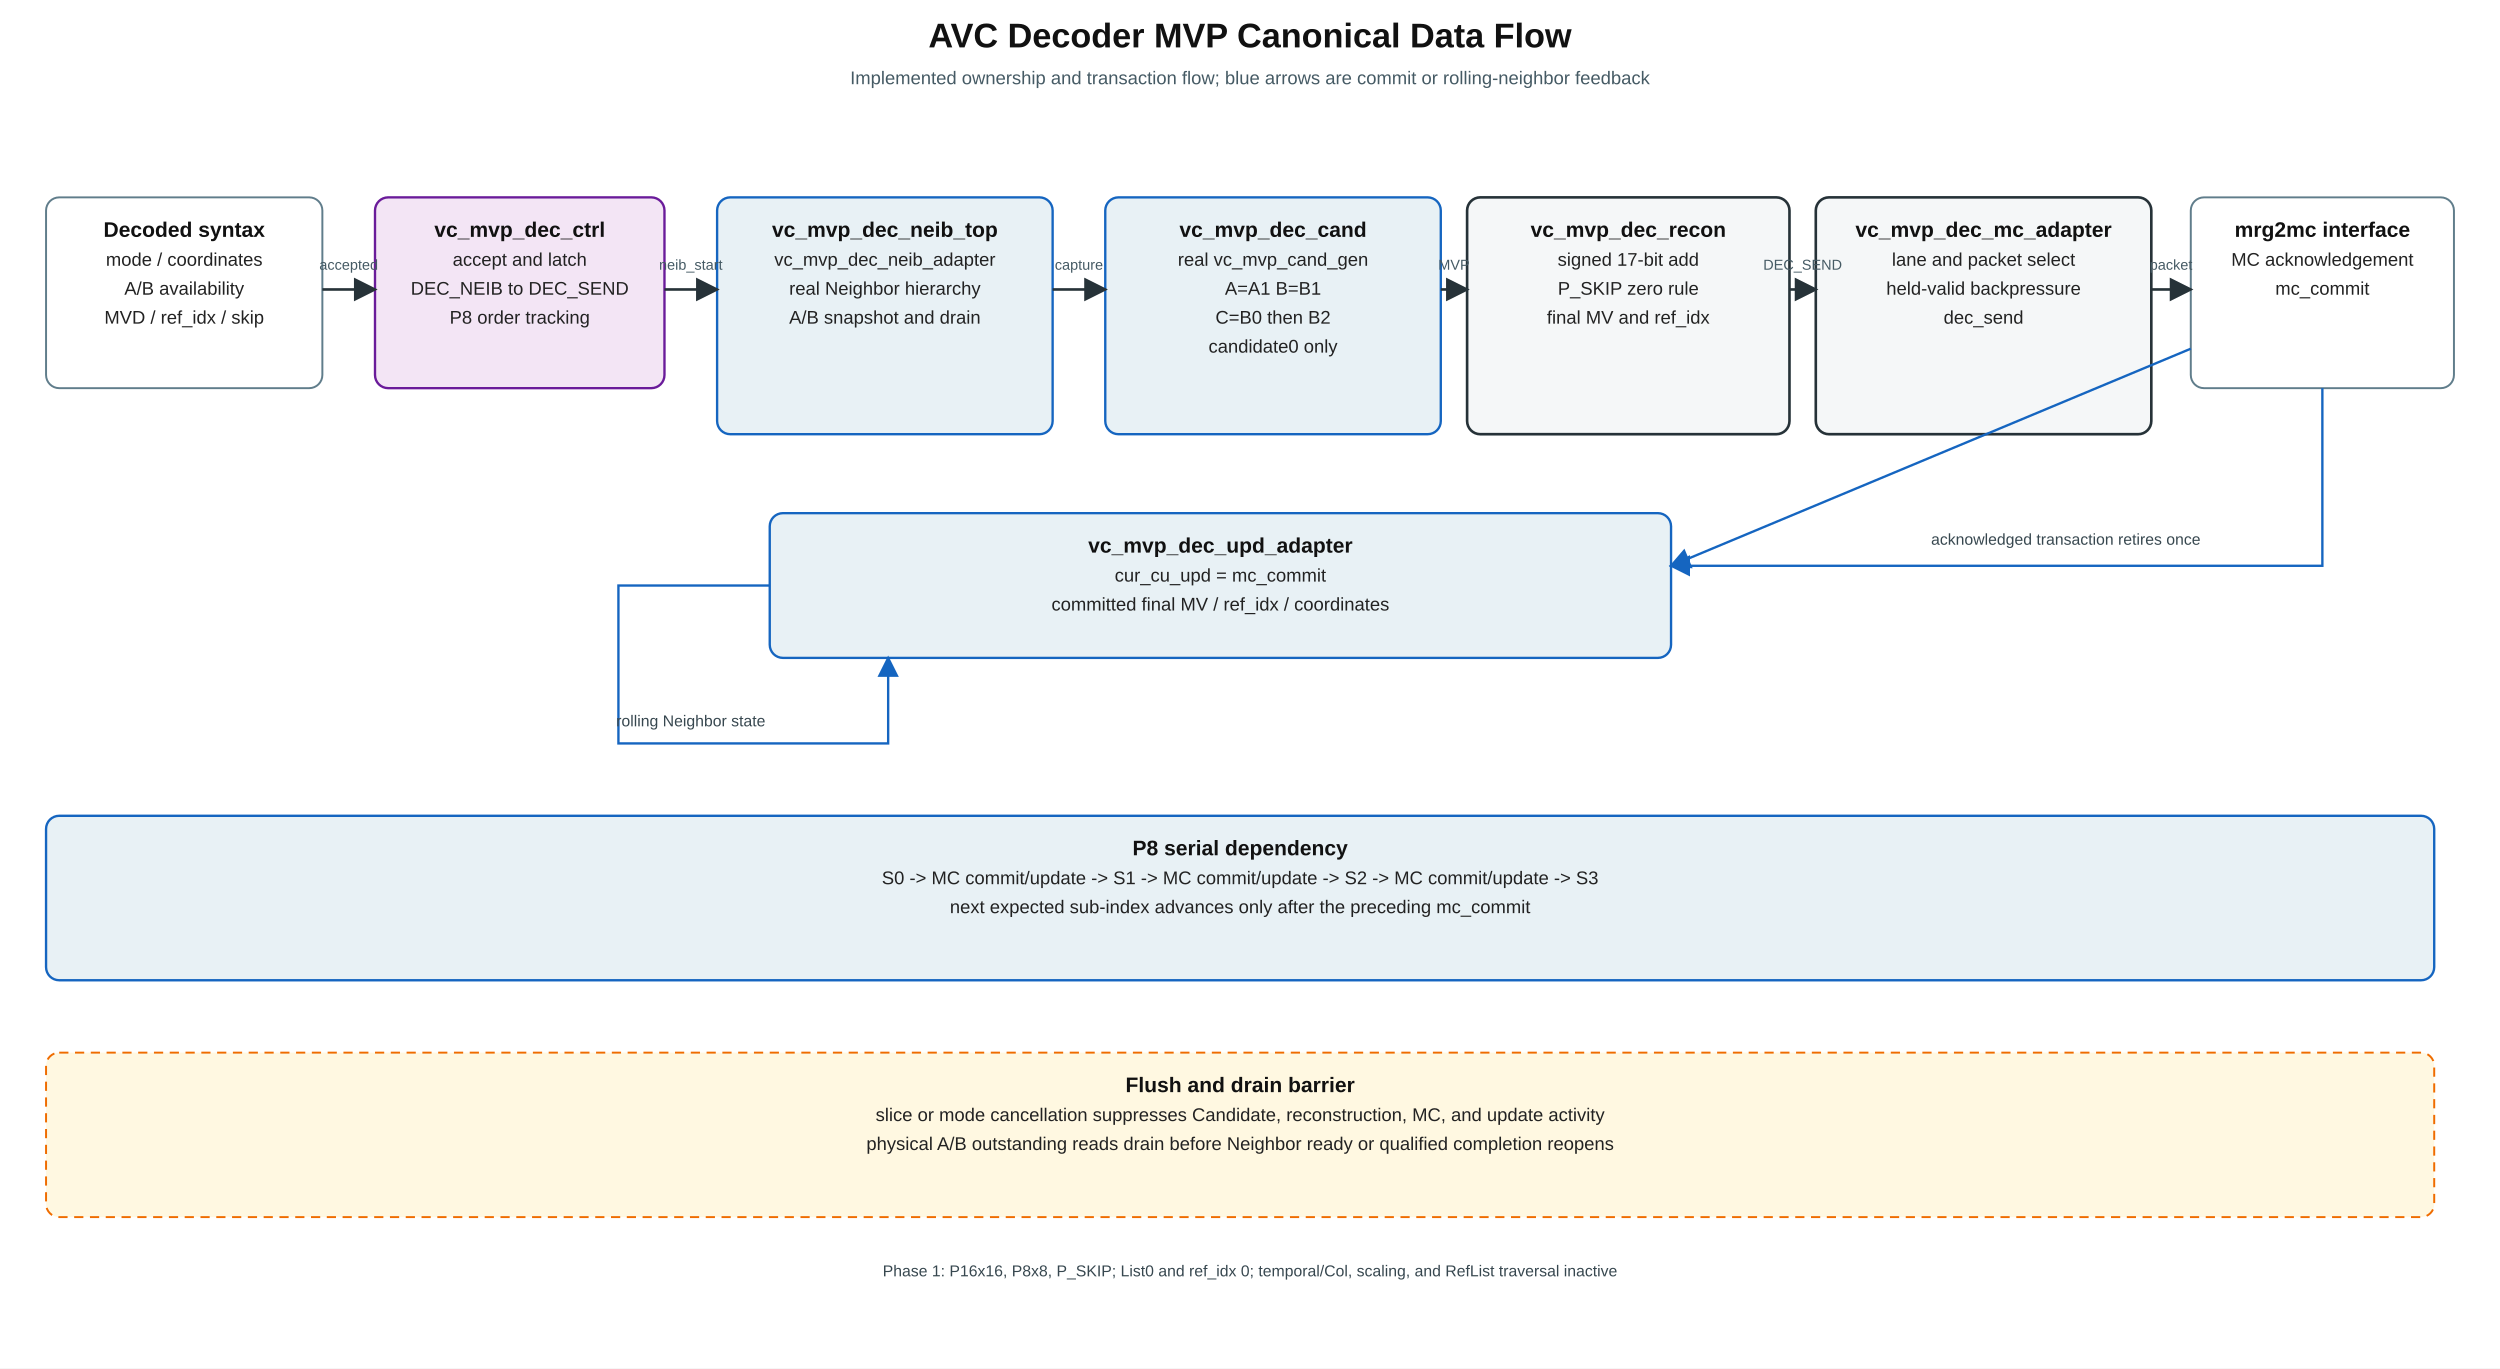
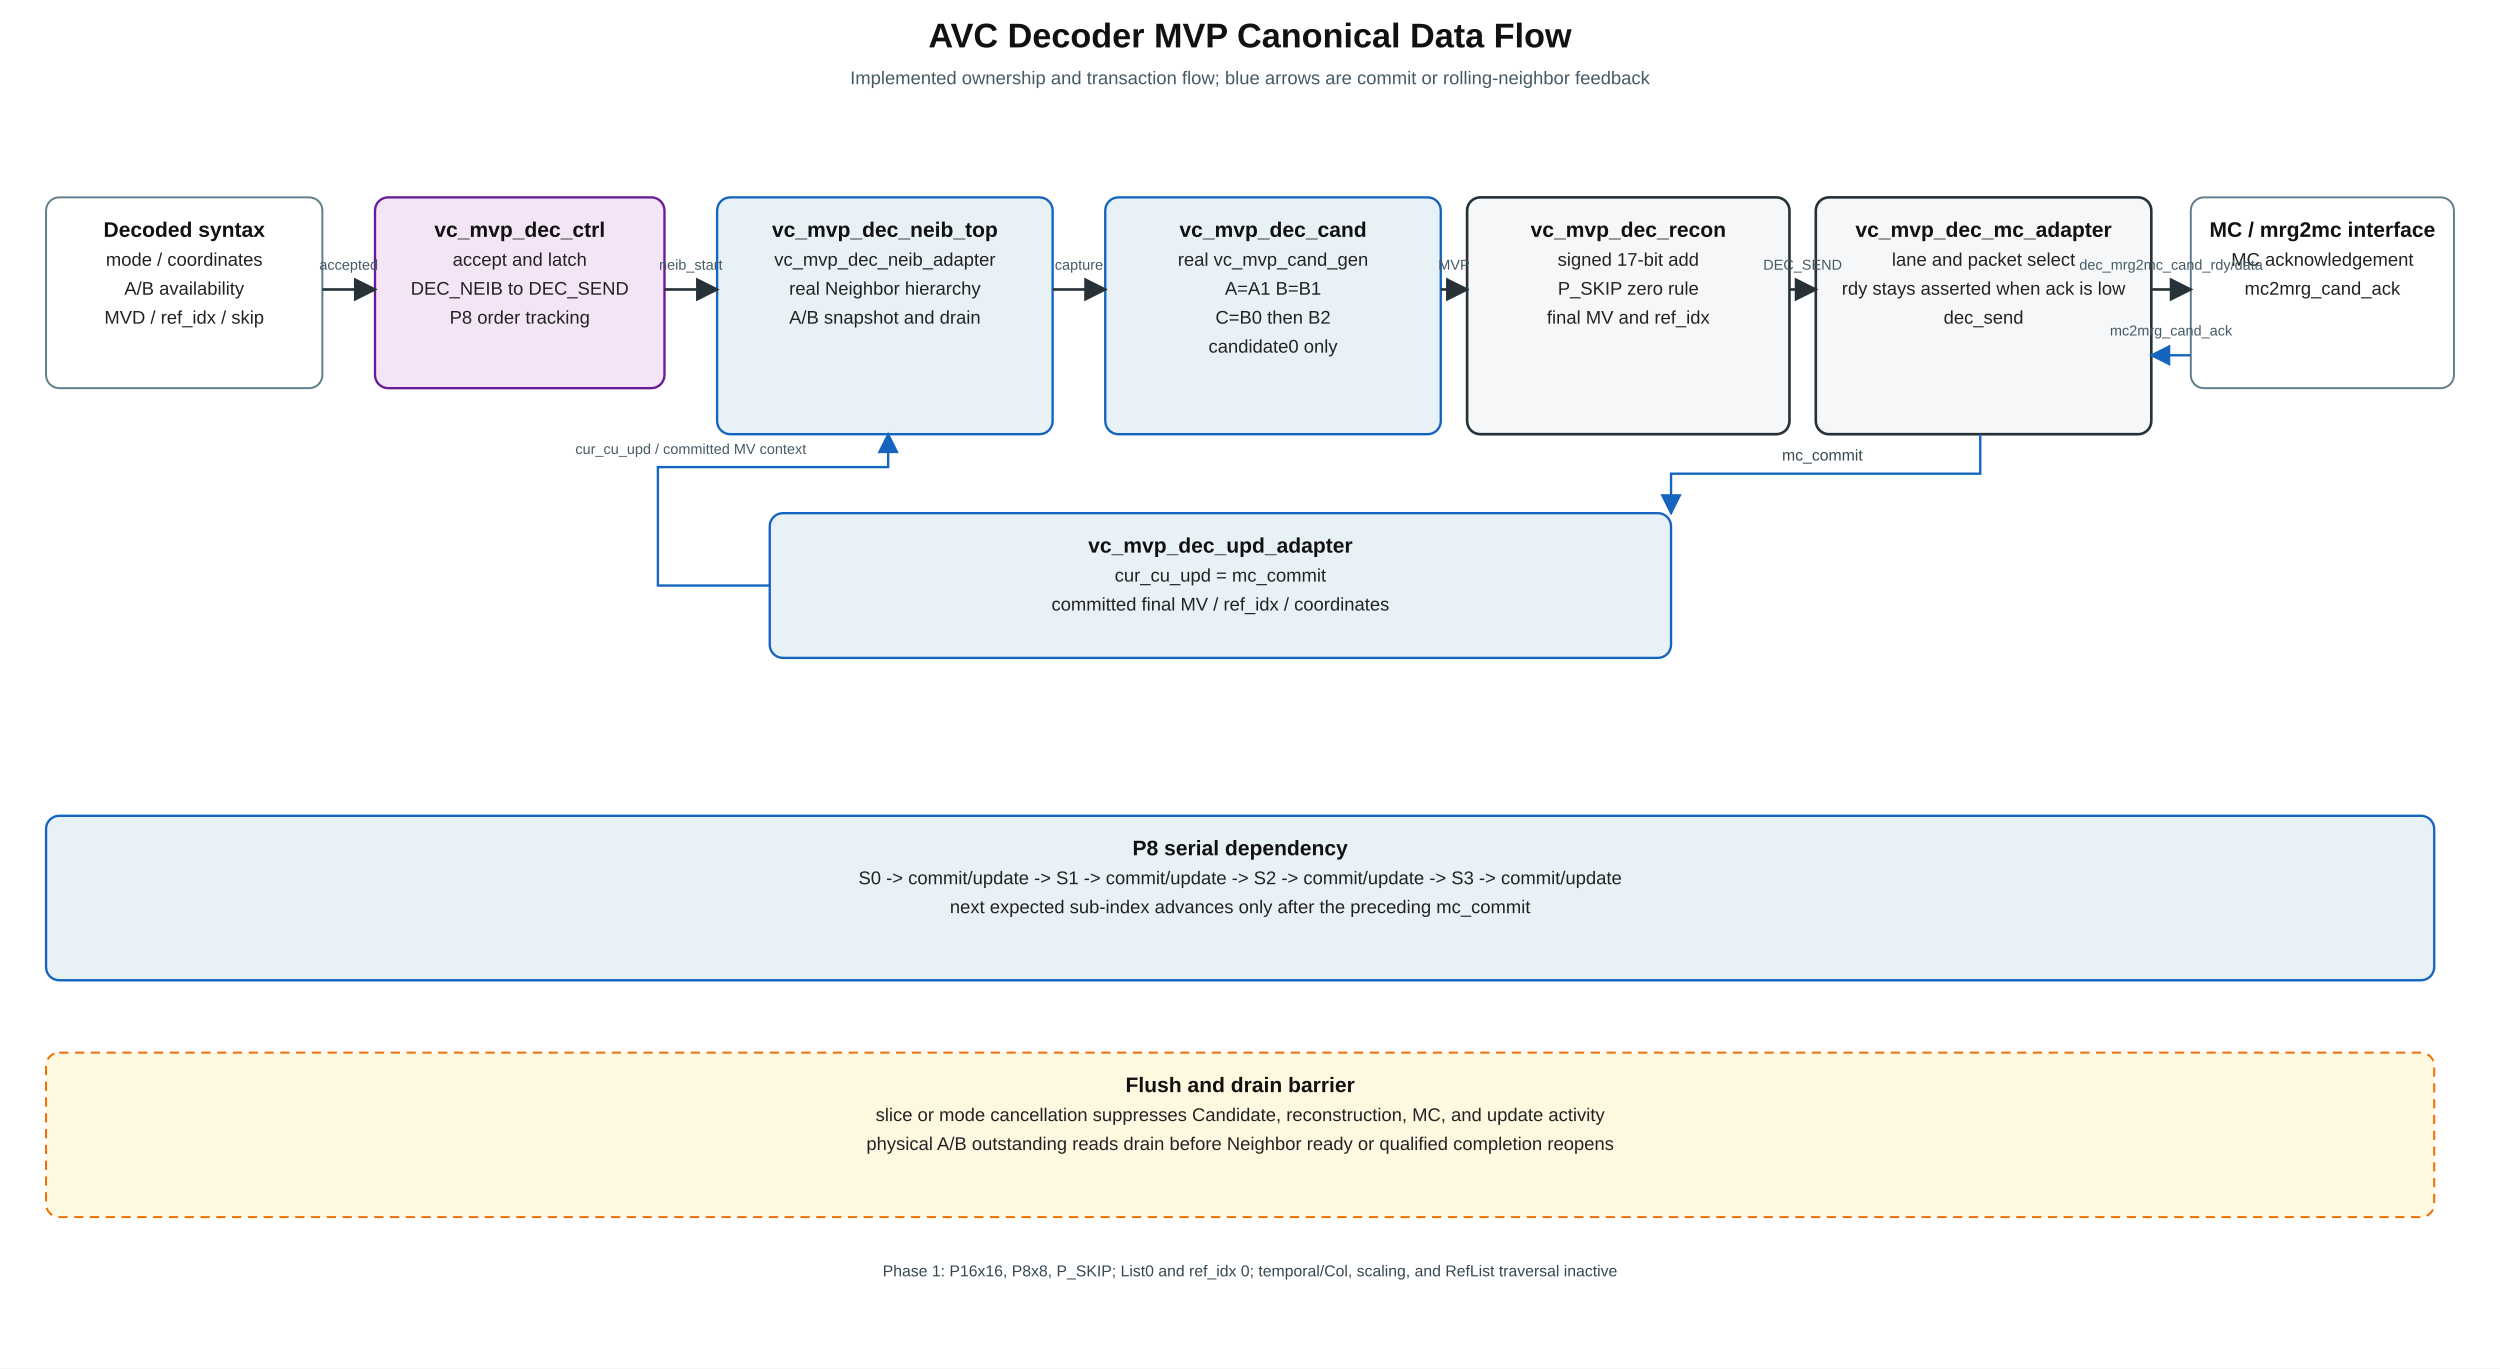
<svg xmlns="http://www.w3.org/2000/svg" width="1900" height="1040" viewBox="0 0 1900 1040">
  <rect width="100%" height="100%" fill="#ffffff" />
  <defs>
    <marker id="arrow" markerWidth="9" markerHeight="9" refX="8" refY="4.5" orient="auto">
      <path d="M0,0 L9,4.5 L0,9 z" fill="#263238" />
    </marker>
    <marker id="feedbackArrow" markerWidth="9" markerHeight="9" refX="8" refY="4.5" orient="auto">
      <path d="M0,0 L9,4.5 L0,9 z" fill="#1565c0" />
    </marker>
    <style>
      .title { font: 700 26px Arial, sans-serif; fill: #111; }
      .subtitle { font: 14px Arial, sans-serif; fill: #455a64; }
      .box-title { font: 700 16px Arial, sans-serif; fill: #111; }
      .body { font: 14px Arial, sans-serif; fill: #222; }
      .small { font: 12px Arial, sans-serif; fill: #37474f; }
      .tiny { font: 11px Arial, sans-serif; fill: #455a64; }
      .external { fill: #fff; stroke: #607d8b; stroke-width: 1.5; rx: 10; }
      .decoder { fill: #f5f7f8; stroke: #263238; stroke-width: 2; rx: 10; }
      .reuse { fill: #e8f1f5; stroke: #1565c0; stroke-width: 1.8; rx: 10; }
      .control { fill: #f3e5f5; stroke: #6a1b9a; stroke-width: 1.8; rx: 10; }
      .flush { fill: #fff8e1; stroke: #ef6c00; stroke-width: 1.5; stroke-dasharray: 7 5; rx: 10; }
      .disabled { fill: #fafafa; stroke: #9e9e9e; stroke-width: 1.2; stroke-dasharray: 6 5; rx: 10; }
      .arrow { fill: none; stroke: #263238; stroke-width: 2; marker-end: url(#arrow); }
      .feedback { fill: none; stroke: #1565c0; stroke-width: 1.8; marker-end: url(#feedbackArrow); }
    </style>
  </defs>
  <text x="950" y="36" class="title" text-anchor="middle">AVC Decoder MVP Canonical Data Flow</text>
  <text x="950" y="64" class="subtitle" text-anchor="middle">Implemented ownership and transaction flow; blue arrows are commit or rolling-neighbor feedback</text>
  <rect x="35" y="150" width="210" height="145" class="external" />
  <text x="140.0" y="180" class="box-title" text-anchor="middle">Decoded syntax</text>
  <text x="140.0" y="202" class="body" text-anchor="middle">mode / coordinates</text>
  <text x="140.0" y="224" class="body" text-anchor="middle">A/B availability</text>
  <text x="140.0" y="246" class="body" text-anchor="middle">MVD / ref_idx / skip</text>
  <rect x="285" y="150" width="220" height="145" class="control" />
  <text x="395.0" y="180" class="box-title" text-anchor="middle">vc_mvp_dec_ctrl</text>
  <text x="395.0" y="202" class="body" text-anchor="middle">accept and latch</text>
  <text x="395.0" y="224" class="body" text-anchor="middle">DEC_NEIB to DEC_SEND</text>
  <text x="395.0" y="246" class="body" text-anchor="middle">P8 order tracking</text>
  <rect x="545" y="150" width="255" height="180" class="reuse" />
  <text x="672.5" y="180" class="box-title" text-anchor="middle">vc_mvp_dec_neib_top</text>
  <text x="672.5" y="202" class="body" text-anchor="middle">vc_mvp_dec_neib_adapter</text>
  <text x="672.5" y="224" class="body" text-anchor="middle">real Neighbor hierarchy</text>
  <text x="672.5" y="246" class="body" text-anchor="middle">A/B snapshot and drain</text>
  <rect x="840" y="150" width="255" height="180" class="reuse" />
  <text x="967.5" y="180" class="box-title" text-anchor="middle">vc_mvp_dec_cand</text>
  <text x="967.5" y="202" class="body" text-anchor="middle">real vc_mvp_cand_gen</text>
  <text x="967.5" y="224" class="body" text-anchor="middle">A=A1  B=B1</text>
  <text x="967.5" y="246" class="body" text-anchor="middle">C=B0 then B2</text>
  <text x="967.5" y="268" class="body" text-anchor="middle">candidate0 only</text>
  <rect x="1115" y="150" width="245" height="180" class="decoder" />
  <text x="1237.5" y="180" class="box-title" text-anchor="middle">vc_mvp_dec_recon</text>
  <text x="1237.5" y="202" class="body" text-anchor="middle">signed 17-bit add</text>
  <text x="1237.5" y="224" class="body" text-anchor="middle">P_SKIP zero rule</text>
  <text x="1237.5" y="246" class="body" text-anchor="middle">final MV and ref_idx</text>
  <rect x="1380" y="150" width="255" height="180" class="decoder" />
  <text x="1507.5" y="180" class="box-title" text-anchor="middle">vc_mvp_dec_mc_adapter</text>
  <text x="1507.5" y="202" class="body" text-anchor="middle">lane and packet select</text>
-   <text x="1507.5" y="224" class="body" text-anchor="middle">held-valid backpressure</text>
+   <text x="1507.5" y="224" class="body" text-anchor="middle">rdy stays asserted when ack is low</text>
  <text x="1507.5" y="246" class="body" text-anchor="middle">dec_send</text>
  <rect x="1665" y="150" width="200" height="145" class="external" />
-   <text x="1765.0" y="180" class="box-title" text-anchor="middle">mrg2mc interface</text>
+   <text x="1765.0" y="180" class="box-title" text-anchor="middle">MC / mrg2mc interface</text>
  <text x="1765.0" y="202" class="body" text-anchor="middle">MC acknowledgement</text>
-   <text x="1765.0" y="224" class="body" text-anchor="middle">mc_commit</text>
+   <text x="1765.0" y="224" class="body" text-anchor="middle">mc2mrg_cand_ack</text>
  <path d="M245,220 L285,220" class="arrow" />
  <text x="265.0" y="205" class="tiny" text-anchor="middle">accepted</text>
  <path d="M505,220 L545,220" class="arrow" />
  <text x="525.0" y="205" class="tiny" text-anchor="middle">neib_start</text>
  <path d="M800,220 L840,220" class="arrow" />
  <text x="820.0" y="205" class="tiny" text-anchor="middle">capture</text>
  <path d="M1095,220 L1115,220" class="arrow" />
  <text x="1105.0" y="205" class="tiny" text-anchor="middle">MVP</text>
  <path d="M1360,220 L1380,220" class="arrow" />
  <text x="1370.0" y="205" class="tiny" text-anchor="middle">DEC_SEND</text>
  <path d="M1635,220 L1665,220" class="arrow" />
-   <text x="1650.0" y="205" class="tiny" text-anchor="middle">packet</text>
+   <text x="1650.0" y="205" class="tiny" text-anchor="middle">dec_mrg2mc_cand_rdy/data</text>
  <rect x="585" y="390" width="685" height="110" class="reuse" />
  <text x="927.5" y="420" class="box-title" text-anchor="middle">vc_mvp_dec_upd_adapter</text>
  <text x="927.5" y="442" class="body" text-anchor="middle">cur_cu_upd = mc_commit</text>
  <text x="927.5" y="464" class="body" text-anchor="middle">committed final MV / ref_idx / coordinates</text>
-   <path d="M1765,295 L1765,430 L1270,430" class="feedback" />
-   <text x="1570" y="414" class="small" text-anchor="middle">acknowledged transaction retires once</text>
-   <path d="M1665,265 L1270,430" class="feedback" />
-   <path d="M585,445 L470,445 L470,565 L675,565 L675,500" class="feedback" />
-   <text x="525" y="552" class="small" text-anchor="middle">rolling Neighbor state</text>
+   <path d="M1665,270 L1635,270" class="feedback" />
+   <text x="1650" y="255" class="tiny" text-anchor="middle">mc2mrg_cand_ack</text>
+   <path d="M1505,330 L1505,360 L1270,360 L1270,390" class="feedback" />
+   <text x="1385" y="350" class="small" text-anchor="middle">mc_commit</text>
+   <path d="M585,445 L500,445 L500,355 L675,355 L675,330" class="feedback" />
+   <text x="525" y="345" class="tiny" text-anchor="middle">cur_cu_upd / committed MV context</text>
  <rect x="35" y="620" width="1815" height="125" class="reuse" />
  <text x="942.5" y="650" class="box-title" text-anchor="middle">P8 serial dependency</text>
-   <text x="942.5" y="672" class="body" text-anchor="middle">S0 -&gt; MC commit/update -&gt; S1 -&gt; MC commit/update -&gt; S2 -&gt; MC commit/update -&gt; S3</text>
+   <text x="942.5" y="672" class="body" text-anchor="middle">S0 -&gt; commit/update -&gt; S1 -&gt; commit/update -&gt; S2 -&gt; commit/update -&gt; S3 -&gt; commit/update</text>
  <text x="942.5" y="694" class="body" text-anchor="middle">next expected sub-index advances only after the preceding mc_commit</text>
  <rect x="35" y="800" width="1815" height="125" class="flush" />
  <text x="942.5" y="830" class="box-title" text-anchor="middle">Flush and drain barrier</text>
  <text x="942.5" y="852" class="body" text-anchor="middle">slice or mode cancellation suppresses Candidate, reconstruction, MC, and update activity</text>
  <text x="942.5" y="874" class="body" text-anchor="middle">physical A/B outstanding reads drain before Neighbor ready or qualified completion reopens</text>
  <text x="950" y="970" class="small" text-anchor="middle">Phase 1: P16x16, P8x8, P_SKIP; List0 and ref_idx 0; temporal/Col, scaling, and RefList traversal inactive</text>
</svg>
